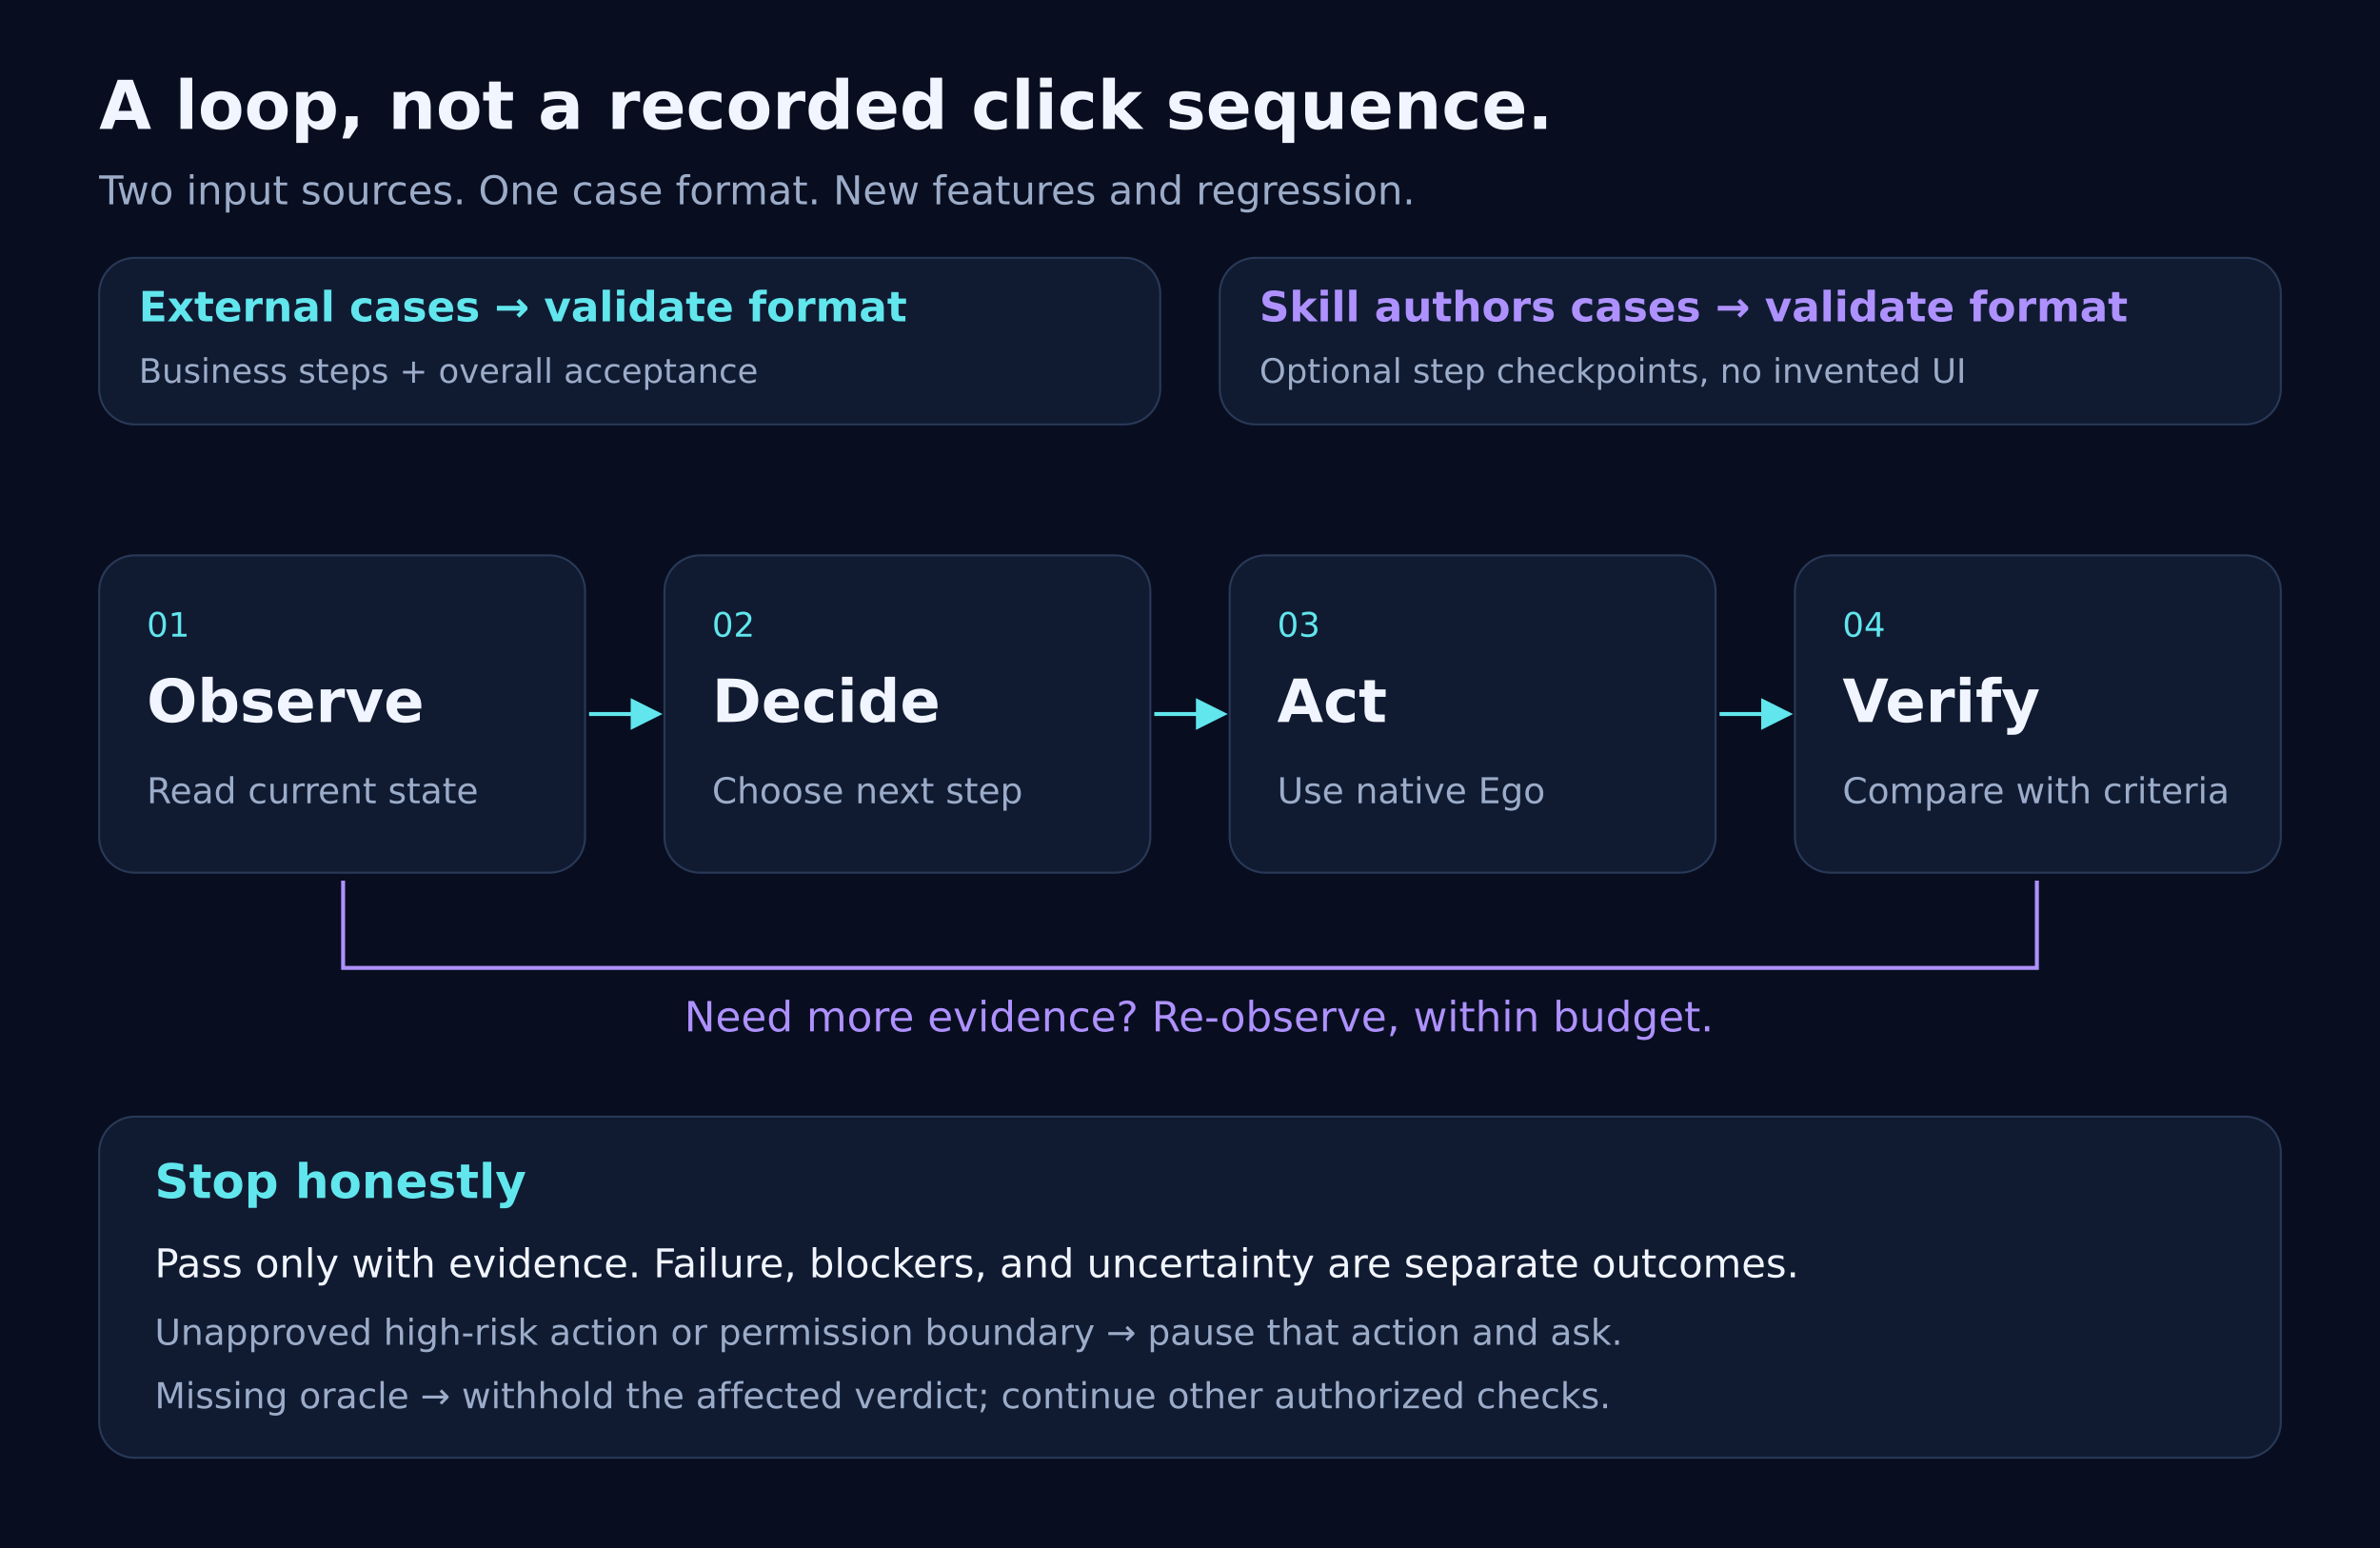
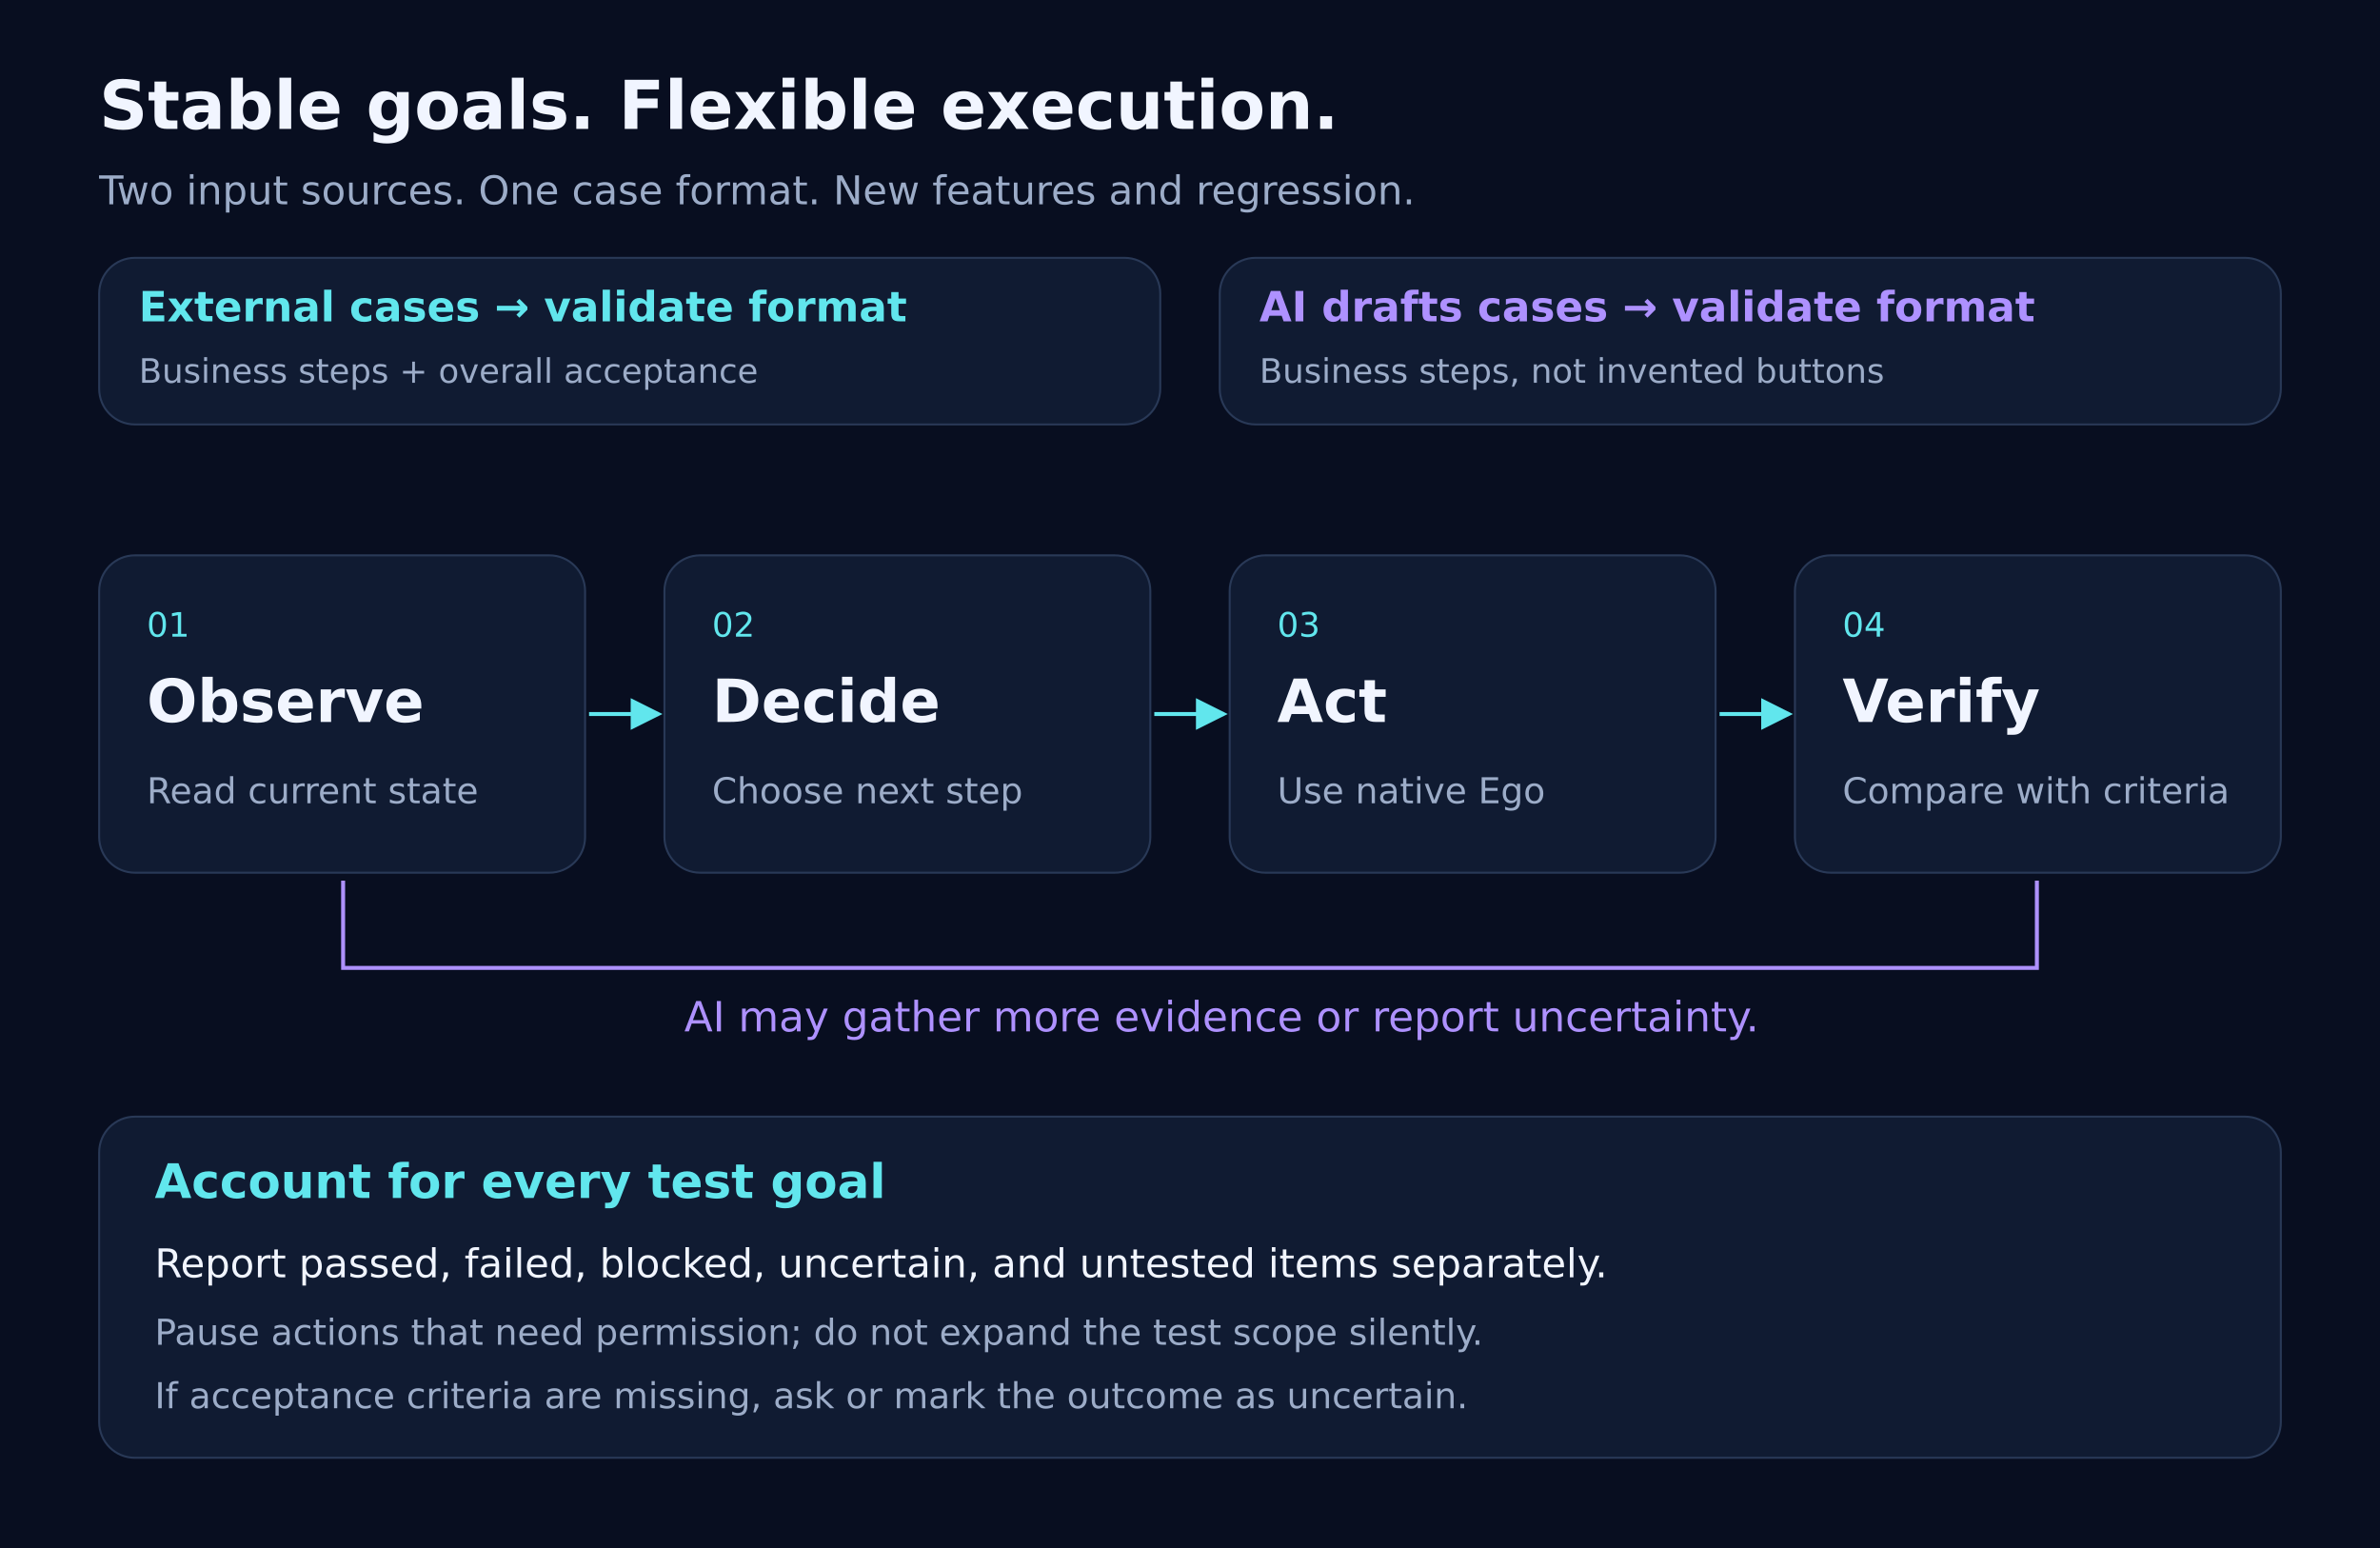
<svg xmlns="http://www.w3.org/2000/svg" width="1200" height="780" viewBox="0 0 1200 780" role="img" aria-label="Adaptive test workflow">
  <defs>
    <linearGradient id="g">
      <stop stop-color="#61e6ed" />
      <stop offset="1" stop-color="#ae91ff" />
    </linearGradient>
    <marker id="arrow" markerWidth="8" markerHeight="8" refX="7" refY="4" orient="auto">
      <path d="M0,0 L8,4 L0,8" fill="#61e6ed" />
    </marker>
  </defs>
  <g font-family="DejaVu Sans, Noto Sans CJK SC, sans-serif">
    <rect x="0" y="0" width="1200" height="780" rx="0" fill="#080e20" stroke="#080e20" />
    <path d="M0,2 H1200" stroke="url(#g)" stroke-width="4" />
-     <text x="50" y="65" font-size="34" fill="#f1f5ff" font-weight="700">A loop, not a recorded click sequence.</text>
+     <text x="50" y="65" font-size="34" fill="#f1f5ff" font-weight="700">Stable goals. Flexible execution.</text>
    <text x="50" y="103" font-size="20" fill="#9cacc8" font-weight="400">Two input sources. One case format. New features and regression.</text>
    <rect x="50" y="130" width="535" height="84" rx="18" fill="#101b32" stroke="#293957" />
    <text x="70" y="162" font-size="21" fill="#61e6ed" font-weight="700">External cases → validate format</text>
    <text x="70" y="193" font-size="17" fill="#9cacc8" font-weight="400">Business steps + overall acceptance</text>
    <rect x="615" y="130" width="535" height="84" rx="18" fill="#101b32" stroke="#293957" />
-     <text x="635" y="162" font-size="21" fill="#ae91ff" font-weight="700">Skill authors cases → validate format</text>
-     <text x="635" y="193" font-size="17" fill="#9cacc8" font-weight="400">Optional step checkpoints, no invented UI</text>
+     <text x="635" y="162" font-size="21" fill="#ae91ff" font-weight="700">AI drafts cases → validate format</text>
+     <text x="635" y="193" font-size="17" fill="#9cacc8" font-weight="400">Business steps, not invented buttons</text>
    <g transform="translate(0 120)">
      <rect x="50" y="160" width="245" height="160" rx="18" fill="#101b32" stroke="#293957" />
      <text x="74" y="201" font-size="17" fill="#61e6ed" font-weight="400">01</text>
      <text x="74" y="244" font-size="30" fill="#f1f5ff" font-weight="700">Observe</text>
      <text x="74" y="285" font-size="18" fill="#9cacc8" font-weight="400">Read current state</text>
      <path d="M297,240 L332,240" stroke="#61e6ed" stroke-width="2" fill="none" marker-end="url(#arrow)" />
      <rect x="335" y="160" width="245" height="160" rx="18" fill="#101b32" stroke="#293957" />
      <text x="359" y="201" font-size="17" fill="#61e6ed" font-weight="400">02</text>
      <text x="359" y="244" font-size="30" fill="#f1f5ff" font-weight="700">Decide</text>
      <text x="359" y="285" font-size="18" fill="#9cacc8" font-weight="400">Choose next step</text>
      <path d="M582,240 L617,240" stroke="#61e6ed" stroke-width="2" fill="none" marker-end="url(#arrow)" />
      <rect x="620" y="160" width="245" height="160" rx="18" fill="#101b32" stroke="#293957" />
      <text x="644" y="201" font-size="17" fill="#61e6ed" font-weight="400">03</text>
      <text x="644" y="244" font-size="30" fill="#f1f5ff" font-weight="700">Act</text>
      <text x="644" y="285" font-size="18" fill="#9cacc8" font-weight="400">Use native Ego</text>
      <path d="M867,240 L902,240" stroke="#61e6ed" stroke-width="2" fill="none" marker-end="url(#arrow)" />
      <rect x="905" y="160" width="245" height="160" rx="18" fill="#101b32" stroke="#293957" />
      <text x="929" y="201" font-size="17" fill="#61e6ed" font-weight="400">04</text>
      <text x="929" y="244" font-size="30" fill="#f1f5ff" font-weight="700">Verify</text>
      <text x="929" y="285" font-size="18" fill="#9cacc8" font-weight="400">Compare with criteria</text>
      <path d="M1027,324 V368 H173 V324" fill="none" stroke="#ae91ff" stroke-width="2" />
-       <text x="345" y="400" font-size="21" fill="#ae91ff" font-weight="400">Need more evidence? Re-observe, within budget.</text>
+       <text x="345" y="400" font-size="21" fill="#ae91ff" font-weight="400">AI may gather more evidence or report uncertainty.</text>
      <rect x="50" y="443" width="1100" height="172" rx="18" fill="#101b32" stroke="#293957" />
-       <text x="78" y="484" font-size="24" fill="#61e6ed" font-weight="700">Stop honestly</text>
-       <text x="78" y="524" font-size="20" fill="#f1f5ff" font-weight="400">Pass only with evidence. Failure, blockers, and uncertainty are separate outcomes.</text>
-       <text x="78" y="558" font-size="18" fill="#9cacc8" font-weight="400">Unapproved high-risk action or permission boundary → pause that action and ask.</text>
-       <text x="78" y="590" font-size="18" fill="#9cacc8" font-weight="400">Missing oracle → withhold the affected verdict; continue other authorized checks.</text>
+       <text x="78" y="484" font-size="24" fill="#61e6ed" font-weight="700">Account for every test goal</text>
+       <text x="78" y="524" font-size="20" fill="#f1f5ff" font-weight="400">Report passed, failed, blocked, uncertain, and untested items separately.</text>
+       <text x="78" y="558" font-size="18" fill="#9cacc8" font-weight="400">Pause actions that need permission; do not expand the test scope silently.</text>
+       <text x="78" y="590" font-size="18" fill="#9cacc8" font-weight="400">If acceptance criteria are missing, ask or mark the outcome as uncertain.</text>
    </g>
  </g>
</svg>
